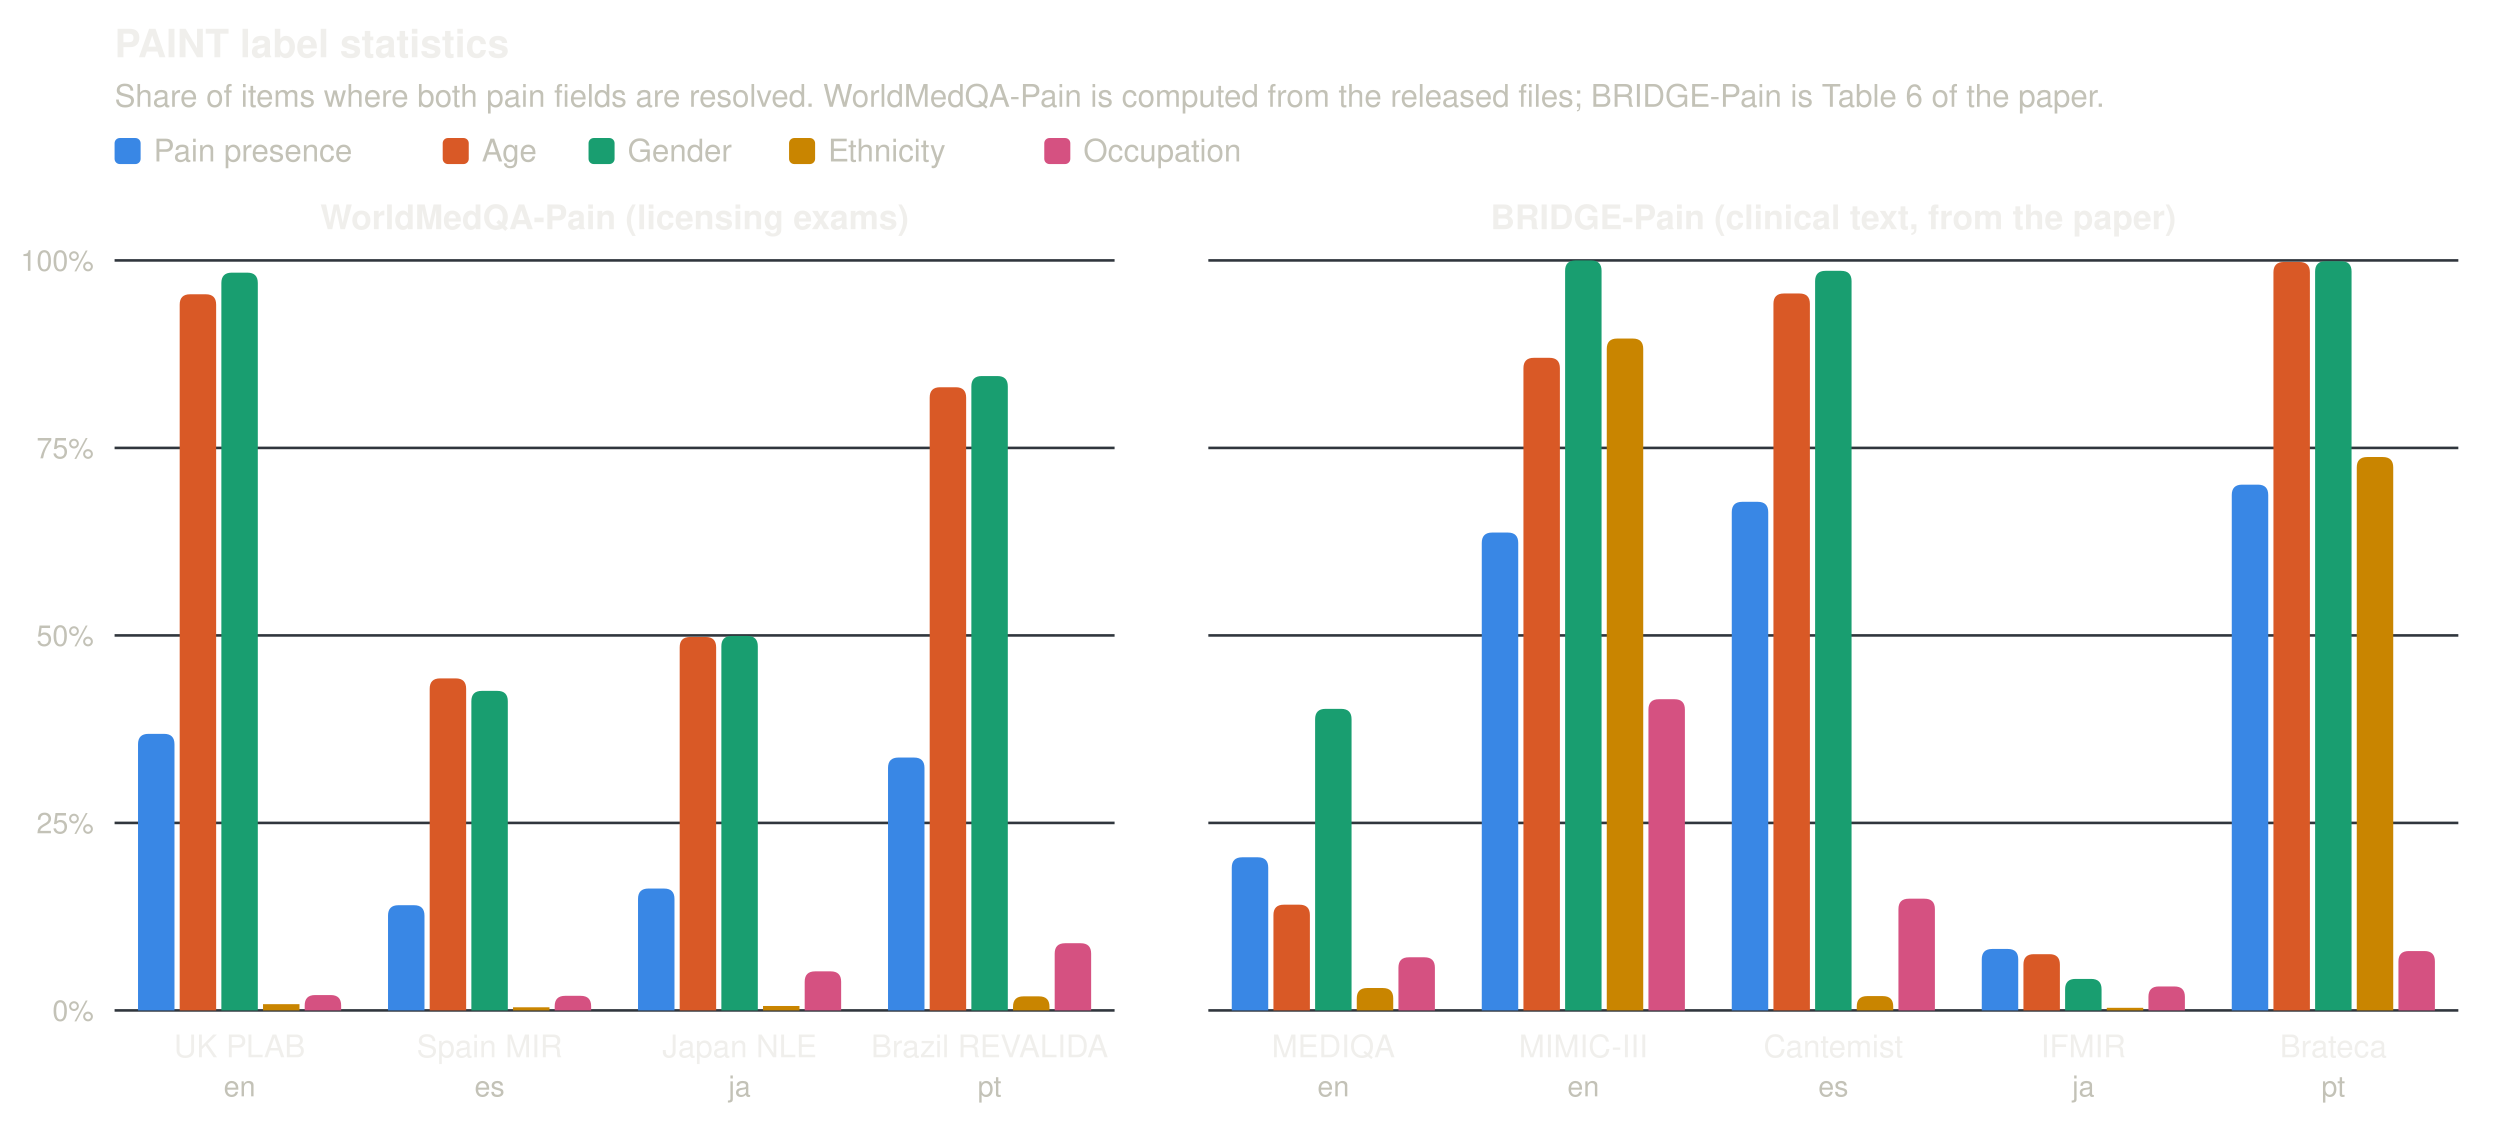
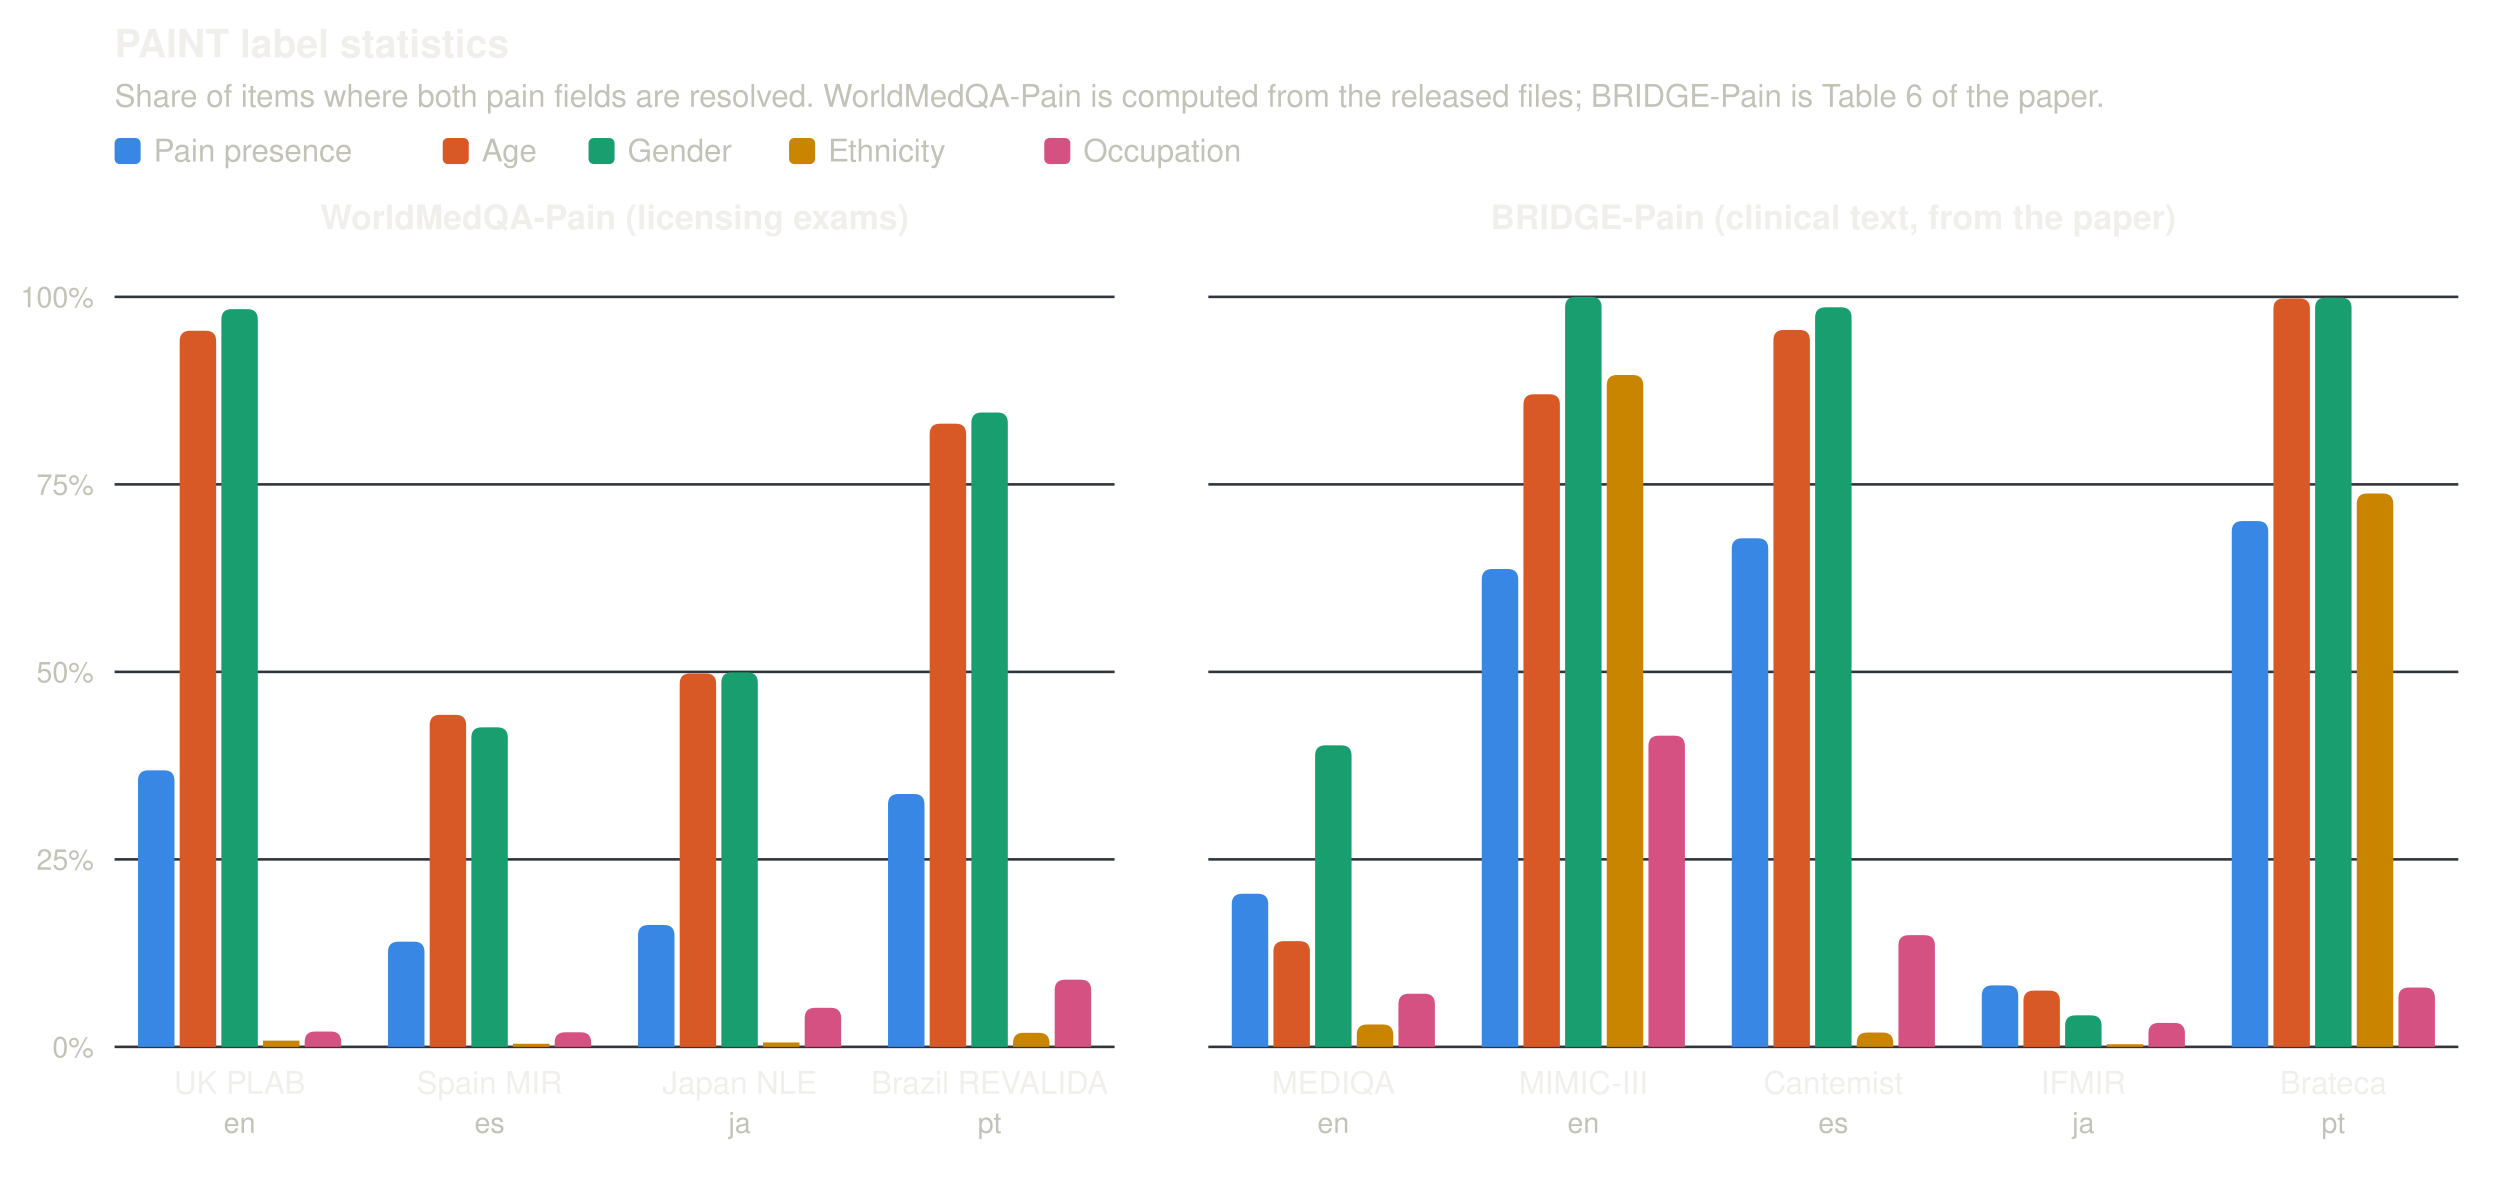
- <svg xmlns="http://www.w3.org/2000/svg" width="960" height="440" viewBox="0 0 960 440" role="img" aria-label="PAINT label statistics: pain presence and demographic coverage per partition">
+ <svg xmlns="http://www.w3.org/2000/svg" width="960" height="454" viewBox="0 0 960 454" role="img" aria-label="PAINT label statistics: pain presence and demographic coverage per partition">
+   <style>.bar text{opacity:0;pointer-events:none}.bar:hover text{opacity:1}.bar:hover path{opacity:.8}</style>
  <text x="44" y="22" font-family="-apple-system, BlinkMacSystemFont, 'Segoe UI', Helvetica, Arial, sans-serif" font-size="15" font-weight="600" fill="#f0efec">PAINT label statistics</text>
  <text x="44" y="41" font-family="-apple-system, BlinkMacSystemFont, 'Segoe UI', Helvetica, Arial, sans-serif" font-size="12" fill="#c3c2b7">Share of items where both pain fields are resolved. WorldMedQA-Pain is computed from the released files; BRIDGE-Pain is Table 6 of the paper.</text>
  <rect x="44" y="53" width="10" height="10" rx="2" fill="#3987e5" />
  <text x="59" y="62" font-family="-apple-system, BlinkMacSystemFont, 'Segoe UI', Helvetica, Arial, sans-serif" font-size="12" fill="#c3c2b7">Pain presence</text>
  <rect x="170" y="53" width="10" height="10" rx="2" fill="#d95926" />
  <text x="185" y="62" font-family="-apple-system, BlinkMacSystemFont, 'Segoe UI', Helvetica, Arial, sans-serif" font-size="12" fill="#c3c2b7">Age</text>
  <rect x="226" y="53" width="10" height="10" rx="2" fill="#199e70" />
  <text x="241" y="62" font-family="-apple-system, BlinkMacSystemFont, 'Segoe UI', Helvetica, Arial, sans-serif" font-size="12" fill="#c3c2b7">Gender</text>
  <rect x="303" y="53" width="10" height="10" rx="2" fill="#c98500" />
  <text x="318" y="62" font-family="-apple-system, BlinkMacSystemFont, 'Segoe UI', Helvetica, Arial, sans-serif" font-size="12" fill="#c3c2b7">Ethnicity</text>
  <rect x="401" y="53" width="10" height="10" rx="2" fill="#d55181" />
  <text x="416" y="62" font-family="-apple-system, BlinkMacSystemFont, 'Segoe UI', Helvetica, Arial, sans-serif" font-size="12" fill="#c3c2b7">Occupation</text>
  <text x="236.0" y="88" font-family="-apple-system, BlinkMacSystemFont, 'Segoe UI', Helvetica, Arial, sans-serif" font-size="13" font-weight="600" text-anchor="middle" fill="#f0efec">WorldMedQA-Pain (licensing exams)</text>
-   <line x1="44.0" y1="388.0" x2="428.0" y2="388.0" stroke="#30363d" stroke-width="1" />
-   <text x="36" y="392.0" font-family="-apple-system, BlinkMacSystemFont, 'Segoe UI', Helvetica, Arial, sans-serif" font-size="11" text-anchor="end" fill="#c3c2b7">0%</text>
-   <line x1="44.0" y1="316.0" x2="428.0" y2="316.0" stroke="#30363d" stroke-width="1" />
-   <text x="36" y="320.0" font-family="-apple-system, BlinkMacSystemFont, 'Segoe UI', Helvetica, Arial, sans-serif" font-size="11" text-anchor="end" fill="#c3c2b7">25%</text>
-   <line x1="44.0" y1="244.0" x2="428.0" y2="244.0" stroke="#30363d" stroke-width="1" />
-   <text x="36" y="248.0" font-family="-apple-system, BlinkMacSystemFont, 'Segoe UI', Helvetica, Arial, sans-serif" font-size="11" text-anchor="end" fill="#c3c2b7">50%</text>
-   <line x1="44.0" y1="172.0" x2="428.0" y2="172.0" stroke="#30363d" stroke-width="1" />
-   <text x="36" y="176.0" font-family="-apple-system, BlinkMacSystemFont, 'Segoe UI', Helvetica, Arial, sans-serif" font-size="11" text-anchor="end" fill="#c3c2b7">75%</text>
-   <line x1="44.0" y1="100.0" x2="428.0" y2="100.0" stroke="#30363d" stroke-width="1" />
-   <text x="36" y="104.0" font-family="-apple-system, BlinkMacSystemFont, 'Segoe UI', Helvetica, Arial, sans-serif" font-size="11" text-anchor="end" fill="#c3c2b7">100%</text>
-   <path d="M53.0,388.0V285.8Q53.0,281.8 57.0,281.8H63.0Q67.0,281.8 67.0,285.8V388.0Z" fill="#3987e5" />
-   <path d="M69.0,388.0V117.0Q69.0,113.0 73.0,113.0H79.0Q83.0,113.0 83.0,117.0V388.0Z" fill="#d95926" />
-   <path d="M85.0,388.0V108.7Q85.0,104.7 89.0,104.7H95.0Q99.0,104.7 99.0,108.7V388.0Z" fill="#199e70" />
-   <path d="M101.0,388.0V385.6H115.0V388.0Z" fill="#c98500" />
-   <path d="M117.0,388.0V386.1Q117.0,382.1 121.0,382.1H127.0Q131.0,382.1 131.0,386.1V388.0Z" fill="#d55181" />
-   <text x="92.0" y="406" font-family="-apple-system, BlinkMacSystemFont, 'Segoe UI', Helvetica, Arial, sans-serif" font-size="12" text-anchor="middle" fill="#f0efec">UK PLAB</text>
-   <text x="92.0" y="421" font-family="-apple-system, BlinkMacSystemFont, 'Segoe UI', Helvetica, Arial, sans-serif" font-size="11" text-anchor="middle" fill="#c3c2b7">en</text>
-   <path d="M149.0,388.0V351.6Q149.0,347.6 153.0,347.6H159.0Q163.0,347.6 163.0,351.6V388.0Z" fill="#3987e5" />
-   <path d="M165.0,388.0V264.5Q165.0,260.5 169.0,260.5H175.0Q179.0,260.5 179.0,264.5V388.0Z" fill="#d95926" />
-   <path d="M181.0,388.0V269.3Q181.0,265.3 185.0,265.3H191.0Q195.0,265.3 195.0,269.3V388.0Z" fill="#199e70" />
-   <path d="M197.0,388.0V386.8H211.0V388.0Z" fill="#c98500" />
-   <path d="M213.0,388.0V386.4Q213.0,382.4 217.0,382.4H223.0Q227.0,382.4 227.0,386.4V388.0Z" fill="#d55181" />
-   <text x="188.0" y="406" font-family="-apple-system, BlinkMacSystemFont, 'Segoe UI', Helvetica, Arial, sans-serif" font-size="12" text-anchor="middle" fill="#f0efec">Spain MIR</text>
-   <text x="188.0" y="421" font-family="-apple-system, BlinkMacSystemFont, 'Segoe UI', Helvetica, Arial, sans-serif" font-size="11" text-anchor="middle" fill="#c3c2b7">es</text>
-   <path d="M245.0,388.0V345.2Q245.0,341.2 249.0,341.2H255.0Q259.0,341.2 259.0,345.2V388.0Z" fill="#3987e5" />
-   <path d="M261.0,388.0V248.6Q261.0,244.6 265.0,244.6H271.0Q275.0,244.6 275.0,248.6V388.0Z" fill="#d95926" />
-   <path d="M277.0,388.0V248.2Q277.0,244.2 281.0,244.2H287.0Q291.0,244.2 291.0,248.2V388.0Z" fill="#199e70" />
-   <path d="M293.0,388.0V386.3H307.0V388.0Z" fill="#c98500" />
-   <path d="M309.0,388.0V377.0Q309.0,373.0 313.0,373.0H319.0Q323.0,373.0 323.0,377.0V388.0Z" fill="#d55181" />
-   <text x="284.0" y="406" font-family="-apple-system, BlinkMacSystemFont, 'Segoe UI', Helvetica, Arial, sans-serif" font-size="12" text-anchor="middle" fill="#f0efec">Japan NLE</text>
-   <text x="284.0" y="421" font-family="-apple-system, BlinkMacSystemFont, 'Segoe UI', Helvetica, Arial, sans-serif" font-size="11" text-anchor="middle" fill="#c3c2b7">ja</text>
-   <path d="M341.0,388.0V294.9Q341.0,290.9 345.0,290.9H351.0Q355.0,290.9 355.0,294.9V388.0Z" fill="#3987e5" />
-   <path d="M357.0,388.0V152.7Q357.0,148.7 361.0,148.7H367.0Q371.0,148.7 371.0,152.7V388.0Z" fill="#d95926" />
-   <path d="M373.0,388.0V148.4Q373.0,144.4 377.0,144.4H383.0Q387.0,144.4 387.0,148.4V388.0Z" fill="#199e70" />
-   <path d="M389.0,388.0V386.6Q389.0,382.6 393.0,382.6H399.0Q403.0,382.6 403.0,386.6V388.0Z" fill="#c98500" />
-   <path d="M405.0,388.0V366.2Q405.0,362.2 409.0,362.2H415.0Q419.0,362.2 419.0,366.2V388.0Z" fill="#d55181" />
-   <text x="380.0" y="406" font-family="-apple-system, BlinkMacSystemFont, 'Segoe UI', Helvetica, Arial, sans-serif" font-size="12" text-anchor="middle" fill="#f0efec">Brazil REVALIDA</text>
-   <text x="380.0" y="421" font-family="-apple-system, BlinkMacSystemFont, 'Segoe UI', Helvetica, Arial, sans-serif" font-size="11" text-anchor="middle" fill="#c3c2b7">pt</text>
+   <line x1="44.0" y1="402.0" x2="428.0" y2="402.0" stroke="#30363d" stroke-width="1" />
+   <text x="36" y="406.0" font-family="-apple-system, BlinkMacSystemFont, 'Segoe UI', Helvetica, Arial, sans-serif" font-size="11" text-anchor="end" fill="#c3c2b7">0%</text>
+   <line x1="44.0" y1="330.0" x2="428.0" y2="330.0" stroke="#30363d" stroke-width="1" />
+   <text x="36" y="334.0" font-family="-apple-system, BlinkMacSystemFont, 'Segoe UI', Helvetica, Arial, sans-serif" font-size="11" text-anchor="end" fill="#c3c2b7">25%</text>
+   <line x1="44.0" y1="258.0" x2="428.0" y2="258.0" stroke="#30363d" stroke-width="1" />
+   <text x="36" y="262.0" font-family="-apple-system, BlinkMacSystemFont, 'Segoe UI', Helvetica, Arial, sans-serif" font-size="11" text-anchor="end" fill="#c3c2b7">50%</text>
+   <line x1="44.0" y1="186.0" x2="428.0" y2="186.0" stroke="#30363d" stroke-width="1" />
+   <text x="36" y="190.0" font-family="-apple-system, BlinkMacSystemFont, 'Segoe UI', Helvetica, Arial, sans-serif" font-size="11" text-anchor="end" fill="#c3c2b7">75%</text>
+   <line x1="44.0" y1="114.0" x2="428.0" y2="114.0" stroke="#30363d" stroke-width="1" />
+   <text x="36" y="118.0" font-family="-apple-system, BlinkMacSystemFont, 'Segoe UI', Helvetica, Arial, sans-serif" font-size="11" text-anchor="end" fill="#c3c2b7">100%</text>
+   <g class="bar">
+     <path d="M53.0,402.0V299.8Q53.0,295.8 57.0,295.8H63.0Q67.0,295.8 67.0,299.8V402.0Z" fill="#3987e5" />
+     <text x="60.0" y="289.8" font-family="-apple-system, BlinkMacSystemFont, 'Segoe UI', Helvetica, Arial, sans-serif" font-size="11" font-weight="600" text-anchor="middle" fill="#f0efec">36.9%</text>
+   </g>
+   <g class="bar">
+     <path d="M69.0,402.0V131.0Q69.0,127.0 73.0,127.0H79.0Q83.0,127.0 83.0,131.0V402.0Z" fill="#d95926" />
+     <text x="76.0" y="121.0" font-family="-apple-system, BlinkMacSystemFont, 'Segoe UI', Helvetica, Arial, sans-serif" font-size="11" font-weight="600" text-anchor="middle" fill="#f0efec">95.5%</text>
+   </g>
+   <g class="bar">
+     <path d="M85.0,402.0V122.7Q85.0,118.7 89.0,118.7H95.0Q99.0,118.7 99.0,122.7V402.0Z" fill="#199e70" />
+     <text x="92.0" y="112.7" font-family="-apple-system, BlinkMacSystemFont, 'Segoe UI', Helvetica, Arial, sans-serif" font-size="11" font-weight="600" text-anchor="middle" fill="#f0efec">98.4%</text>
+   </g>
+   <g class="bar">
+     <path d="M101.0,402.0V399.6H115.0V402.0Z" fill="#c98500" />
+     <text x="108.0" y="393.6" font-family="-apple-system, BlinkMacSystemFont, 'Segoe UI', Helvetica, Arial, sans-serif" font-size="11" font-weight="600" text-anchor="middle" fill="#f0efec">0.8%</text>
+   </g>
+   <g class="bar">
+     <path d="M117.0,402.0V400.1Q117.0,396.1 121.0,396.1H127.0Q131.0,396.1 131.0,400.1V402.0Z" fill="#d55181" />
+     <text x="124.0" y="390.1" font-family="-apple-system, BlinkMacSystemFont, 'Segoe UI', Helvetica, Arial, sans-serif" font-size="11" font-weight="600" text-anchor="middle" fill="#f0efec">2.0%</text>
+   </g>
+   <text x="92.0" y="420" font-family="-apple-system, BlinkMacSystemFont, 'Segoe UI', Helvetica, Arial, sans-serif" font-size="12" text-anchor="middle" fill="#f0efec">UK PLAB</text>
+   <text x="92.0" y="435" font-family="-apple-system, BlinkMacSystemFont, 'Segoe UI', Helvetica, Arial, sans-serif" font-size="11" text-anchor="middle" fill="#c3c2b7">en</text>
+   <g class="bar">
+     <path d="M149.0,402.0V365.6Q149.0,361.6 153.0,361.6H159.0Q163.0,361.6 163.0,365.6V402.0Z" fill="#3987e5" />
+     <text x="156.0" y="355.6" font-family="-apple-system, BlinkMacSystemFont, 'Segoe UI', Helvetica, Arial, sans-serif" font-size="11" font-weight="600" text-anchor="middle" fill="#f0efec">14.0%</text>
+   </g>
+   <g class="bar">
+     <path d="M165.0,402.0V278.5Q165.0,274.5 169.0,274.5H175.0Q179.0,274.5 179.0,278.5V402.0Z" fill="#d95926" />
+     <text x="172.0" y="268.5" font-family="-apple-system, BlinkMacSystemFont, 'Segoe UI', Helvetica, Arial, sans-serif" font-size="11" font-weight="600" text-anchor="middle" fill="#f0efec">44.3%</text>
+   </g>
+   <g class="bar">
+     <path d="M181.0,402.0V283.3Q181.0,279.3 185.0,279.3H191.0Q195.0,279.3 195.0,283.3V402.0Z" fill="#199e70" />
+     <text x="188.0" y="273.3" font-family="-apple-system, BlinkMacSystemFont, 'Segoe UI', Helvetica, Arial, sans-serif" font-size="11" font-weight="600" text-anchor="middle" fill="#f0efec">42.6%</text>
+   </g>
+   <g class="bar">
+     <path d="M197.0,402.0V400.8H211.0V402.0Z" fill="#c98500" />
+     <text x="204.0" y="394.8" font-family="-apple-system, BlinkMacSystemFont, 'Segoe UI', Helvetica, Arial, sans-serif" font-size="11" font-weight="600" text-anchor="middle" fill="#f0efec">0.4%</text>
+   </g>
+   <g class="bar">
+     <path d="M213.0,402.0V400.4Q213.0,396.4 217.0,396.4H223.0Q227.0,396.4 227.0,400.4V402.0Z" fill="#d55181" />
+     <text x="220.0" y="390.4" font-family="-apple-system, BlinkMacSystemFont, 'Segoe UI', Helvetica, Arial, sans-serif" font-size="11" font-weight="600" text-anchor="middle" fill="#f0efec">2.0%</text>
+   </g>
+   <text x="188.0" y="420" font-family="-apple-system, BlinkMacSystemFont, 'Segoe UI', Helvetica, Arial, sans-serif" font-size="12" text-anchor="middle" fill="#f0efec">Spain MIR</text>
+   <text x="188.0" y="435" font-family="-apple-system, BlinkMacSystemFont, 'Segoe UI', Helvetica, Arial, sans-serif" font-size="11" text-anchor="middle" fill="#c3c2b7">es</text>
+   <g class="bar">
+     <path d="M245.0,402.0V359.2Q245.0,355.2 249.0,355.2H255.0Q259.0,355.2 259.0,359.2V402.0Z" fill="#3987e5" />
+     <text x="252.0" y="349.2" font-family="-apple-system, BlinkMacSystemFont, 'Segoe UI', Helvetica, Arial, sans-serif" font-size="11" font-weight="600" text-anchor="middle" fill="#f0efec">16.3%</text>
+   </g>
+   <g class="bar">
+     <path d="M261.0,402.0V262.6Q261.0,258.6 265.0,258.6H271.0Q275.0,258.6 275.0,262.6V402.0Z" fill="#d95926" />
+     <text x="268.0" y="252.6" font-family="-apple-system, BlinkMacSystemFont, 'Segoe UI', Helvetica, Arial, sans-serif" font-size="11" font-weight="600" text-anchor="middle" fill="#f0efec">49.8%</text>
+   </g>
+   <g class="bar">
+     <path d="M277.0,402.0V262.2Q277.0,258.2 281.0,258.2H287.0Q291.0,258.2 291.0,262.2V402.0Z" fill="#199e70" />
+     <text x="284.0" y="252.2" font-family="-apple-system, BlinkMacSystemFont, 'Segoe UI', Helvetica, Arial, sans-serif" font-size="11" font-weight="600" text-anchor="middle" fill="#f0efec">49.9%</text>
+   </g>
+   <g class="bar">
+     <path d="M293.0,402.0V400.3H307.0V402.0Z" fill="#c98500" />
+     <text x="300.0" y="394.3" font-family="-apple-system, BlinkMacSystemFont, 'Segoe UI', Helvetica, Arial, sans-serif" font-size="11" font-weight="600" text-anchor="middle" fill="#f0efec">0.6%</text>
+   </g>
+   <g class="bar">
+     <path d="M309.0,402.0V391.0Q309.0,387.0 313.0,387.0H319.0Q323.0,387.0 323.0,391.0V402.0Z" fill="#d55181" />
+     <text x="316.0" y="381.0" font-family="-apple-system, BlinkMacSystemFont, 'Segoe UI', Helvetica, Arial, sans-serif" font-size="11" font-weight="600" text-anchor="middle" fill="#f0efec">5.2%</text>
+   </g>
+   <text x="284.0" y="420" font-family="-apple-system, BlinkMacSystemFont, 'Segoe UI', Helvetica, Arial, sans-serif" font-size="12" text-anchor="middle" fill="#f0efec">Japan NLE</text>
+   <text x="284.0" y="435" font-family="-apple-system, BlinkMacSystemFont, 'Segoe UI', Helvetica, Arial, sans-serif" font-size="11" text-anchor="middle" fill="#c3c2b7">ja</text>
+   <g class="bar">
+     <path d="M341.0,402.0V308.9Q341.0,304.9 345.0,304.9H351.0Q355.0,304.9 355.0,308.9V402.0Z" fill="#3987e5" />
+     <text x="348.0" y="298.9" font-family="-apple-system, BlinkMacSystemFont, 'Segoe UI', Helvetica, Arial, sans-serif" font-size="11" font-weight="600" text-anchor="middle" fill="#f0efec">33.7%</text>
+   </g>
+   <g class="bar">
+     <path d="M357.0,402.0V166.7Q357.0,162.7 361.0,162.7H367.0Q371.0,162.7 371.0,166.7V402.0Z" fill="#d95926" />
+     <text x="364.0" y="156.7" font-family="-apple-system, BlinkMacSystemFont, 'Segoe UI', Helvetica, Arial, sans-serif" font-size="11" font-weight="600" text-anchor="middle" fill="#f0efec">83.1%</text>
+   </g>
+   <g class="bar">
+     <path d="M373.0,402.0V162.4Q373.0,158.4 377.0,158.4H383.0Q387.0,158.4 387.0,162.4V402.0Z" fill="#199e70" />
+     <text x="380.0" y="152.4" font-family="-apple-system, BlinkMacSystemFont, 'Segoe UI', Helvetica, Arial, sans-serif" font-size="11" font-weight="600" text-anchor="middle" fill="#f0efec">84.6%</text>
+   </g>
+   <g class="bar">
+     <path d="M389.0,402.0V400.6Q389.0,396.6 393.0,396.6H399.0Q403.0,396.6 403.0,400.6V402.0Z" fill="#c98500" />
+     <text x="396.0" y="390.6" font-family="-apple-system, BlinkMacSystemFont, 'Segoe UI', Helvetica, Arial, sans-serif" font-size="11" font-weight="600" text-anchor="middle" fill="#f0efec">1.9%</text>
+   </g>
+   <g class="bar">
+     <path d="M405.0,402.0V380.2Q405.0,376.2 409.0,376.2H415.0Q419.0,376.2 419.0,380.2V402.0Z" fill="#d55181" />
+     <text x="412.0" y="370.2" font-family="-apple-system, BlinkMacSystemFont, 'Segoe UI', Helvetica, Arial, sans-serif" font-size="11" font-weight="600" text-anchor="middle" fill="#f0efec">9.0%</text>
+   </g>
+   <text x="380.0" y="420" font-family="-apple-system, BlinkMacSystemFont, 'Segoe UI', Helvetica, Arial, sans-serif" font-size="12" text-anchor="middle" fill="#f0efec">Brazil REVALIDA</text>
+   <text x="380.0" y="435" font-family="-apple-system, BlinkMacSystemFont, 'Segoe UI', Helvetica, Arial, sans-serif" font-size="11" text-anchor="middle" fill="#c3c2b7">pt</text>
  <text x="704.0" y="88" font-family="-apple-system, BlinkMacSystemFont, 'Segoe UI', Helvetica, Arial, sans-serif" font-size="13" font-weight="600" text-anchor="middle" fill="#f0efec">BRIDGE-Pain (clinical text, from the paper)</text>
-   <line x1="464.0" y1="388.0" x2="944.0" y2="388.0" stroke="#30363d" stroke-width="1" />
-   <line x1="464.0" y1="316.0" x2="944.0" y2="316.0" stroke="#30363d" stroke-width="1" />
-   <line x1="464.0" y1="244.0" x2="944.0" y2="244.0" stroke="#30363d" stroke-width="1" />
-   <line x1="464.0" y1="172.0" x2="944.0" y2="172.0" stroke="#30363d" stroke-width="1" />
-   <line x1="464.0" y1="100.0" x2="944.0" y2="100.0" stroke="#30363d" stroke-width="1" />
-   <path d="M473.0,388.0V333.2Q473.0,329.2 477.0,329.2H483.0Q487.0,329.2 487.0,333.2V388.0Z" fill="#3987e5" />
-   <path d="M489.0,388.0V351.4Q489.0,347.4 493.0,347.4H499.0Q503.0,347.4 503.0,351.4V388.0Z" fill="#d95926" />
-   <path d="M505.0,388.0V276.2Q505.0,272.2 509.0,272.2H515.0Q519.0,272.2 519.0,276.2V388.0Z" fill="#199e70" />
-   <path d="M521.0,388.0V383.4Q521.0,379.4 525.0,379.4H531.0Q535.0,379.4 535.0,383.4V388.0Z" fill="#c98500" />
-   <path d="M537.0,388.0V371.6Q537.0,367.6 541.0,367.6H547.0Q551.0,367.6 551.0,371.6V388.0Z" fill="#d55181" />
-   <text x="512.0" y="406" font-family="-apple-system, BlinkMacSystemFont, 'Segoe UI', Helvetica, Arial, sans-serif" font-size="12" text-anchor="middle" fill="#f0efec">MEDIQA</text>
-   <text x="512.0" y="421" font-family="-apple-system, BlinkMacSystemFont, 'Segoe UI', Helvetica, Arial, sans-serif" font-size="11" text-anchor="middle" fill="#c3c2b7">en</text>
-   <path d="M569.0,388.0V208.5Q569.0,204.5 573.0,204.5H579.0Q583.0,204.5 583.0,208.5V388.0Z" fill="#3987e5" />
-   <path d="M585.0,388.0V141.4Q585.0,137.4 589.0,137.4H595.0Q599.0,137.4 599.0,141.4V388.0Z" fill="#d95926" />
-   <path d="M601.0,388.0V104.0Q601.0,100.0 605.0,100.0H611.0Q615.0,100.0 615.0,104.0V388.0Z" fill="#199e70" />
-   <path d="M617.0,388.0V134.0Q617.0,130.0 621.0,130.0H627.0Q631.0,130.0 631.0,134.0V388.0Z" fill="#c98500" />
-   <path d="M633.0,388.0V272.5Q633.0,268.5 637.0,268.5H643.0Q647.0,268.5 647.0,272.5V388.0Z" fill="#d55181" />
-   <text x="608.0" y="406" font-family="-apple-system, BlinkMacSystemFont, 'Segoe UI', Helvetica, Arial, sans-serif" font-size="12" text-anchor="middle" fill="#f0efec">MIMIC-III</text>
-   <text x="608.0" y="421" font-family="-apple-system, BlinkMacSystemFont, 'Segoe UI', Helvetica, Arial, sans-serif" font-size="11" text-anchor="middle" fill="#c3c2b7">en</text>
-   <path d="M665.0,388.0V196.7Q665.0,192.7 669.0,192.7H675.0Q679.0,192.7 679.0,196.7V388.0Z" fill="#3987e5" />
-   <path d="M681.0,388.0V116.7Q681.0,112.7 685.0,112.7H691.0Q695.0,112.7 695.0,116.7V388.0Z" fill="#d95926" />
-   <path d="M697.0,388.0V108.0Q697.0,104.0 701.0,104.0H707.0Q711.0,104.0 711.0,108.0V388.0Z" fill="#199e70" />
-   <path d="M713.0,388.0V386.5Q713.0,382.5 717.0,382.5H723.0Q727.0,382.5 727.0,386.5V388.0Z" fill="#c98500" />
-   <path d="M729.0,388.0V349.1Q729.0,345.1 733.0,345.1H739.0Q743.0,345.1 743.0,349.1V388.0Z" fill="#d55181" />
-   <text x="704.0" y="406" font-family="-apple-system, BlinkMacSystemFont, 'Segoe UI', Helvetica, Arial, sans-serif" font-size="12" text-anchor="middle" fill="#f0efec">Cantemist</text>
-   <text x="704.0" y="421" font-family="-apple-system, BlinkMacSystemFont, 'Segoe UI', Helvetica, Arial, sans-serif" font-size="11" text-anchor="middle" fill="#c3c2b7">es</text>
-   <path d="M761.0,388.0V368.4Q761.0,364.4 765.0,364.4H771.0Q775.0,364.4 775.0,368.4V388.0Z" fill="#3987e5" />
-   <path d="M777.0,388.0V370.4Q777.0,366.4 781.0,366.4H787.0Q791.0,366.4 791.0,370.4V388.0Z" fill="#d95926" />
-   <path d="M793.0,388.0V379.9Q793.0,375.9 797.0,375.9H803.0Q807.0,375.9 807.0,379.9V388.0Z" fill="#199e70" />
-   <path d="M809.0,388.0V387.0H823.0V388.0Z" fill="#c98500" />
-   <path d="M825.0,388.0V382.8Q825.0,378.8 829.0,378.8H835.0Q839.0,378.8 839.0,382.8V388.0Z" fill="#d55181" />
-   <text x="800.0" y="406" font-family="-apple-system, BlinkMacSystemFont, 'Segoe UI', Helvetica, Arial, sans-serif" font-size="12" text-anchor="middle" fill="#f0efec">IFMIR</text>
-   <text x="800.0" y="421" font-family="-apple-system, BlinkMacSystemFont, 'Segoe UI', Helvetica, Arial, sans-serif" font-size="11" text-anchor="middle" fill="#c3c2b7">ja</text>
-   <path d="M857.0,388.0V190.1Q857.0,186.1 861.0,186.1H867.0Q871.0,186.1 871.0,190.1V388.0Z" fill="#3987e5" />
-   <path d="M873.0,388.0V104.6Q873.0,100.6 877.0,100.6H883.0Q887.0,100.6 887.0,104.6V388.0Z" fill="#d95926" />
-   <path d="M889.0,388.0V104.3Q889.0,100.3 893.0,100.3H899.0Q903.0,100.3 903.0,104.3V388.0Z" fill="#199e70" />
-   <path d="M905.0,388.0V179.5Q905.0,175.5 909.0,175.5H915.0Q919.0,175.5 919.0,179.5V388.0Z" fill="#c98500" />
-   <path d="M921.0,388.0V369.2Q921.0,365.2 925.0,365.2H931.0Q935.0,365.2 935.0,369.2V388.0Z" fill="#d55181" />
-   <text x="896.0" y="406" font-family="-apple-system, BlinkMacSystemFont, 'Segoe UI', Helvetica, Arial, sans-serif" font-size="12" text-anchor="middle" fill="#f0efec">Brateca</text>
-   <text x="896.0" y="421" font-family="-apple-system, BlinkMacSystemFont, 'Segoe UI', Helvetica, Arial, sans-serif" font-size="11" text-anchor="middle" fill="#c3c2b7">pt</text>
+   <line x1="464.0" y1="402.0" x2="944.0" y2="402.0" stroke="#30363d" stroke-width="1" />
+   <line x1="464.0" y1="330.0" x2="944.0" y2="330.0" stroke="#30363d" stroke-width="1" />
+   <line x1="464.0" y1="258.0" x2="944.0" y2="258.0" stroke="#30363d" stroke-width="1" />
+   <line x1="464.0" y1="186.0" x2="944.0" y2="186.0" stroke="#30363d" stroke-width="1" />
+   <line x1="464.0" y1="114.0" x2="944.0" y2="114.0" stroke="#30363d" stroke-width="1" />
+   <g class="bar">
+     <path d="M473.0,402.0V347.2Q473.0,343.2 477.0,343.2H483.0Q487.0,343.2 487.0,347.2V402.0Z" fill="#3987e5" />
+     <text x="480.0" y="337.2" font-family="-apple-system, BlinkMacSystemFont, 'Segoe UI', Helvetica, Arial, sans-serif" font-size="11" font-weight="600" text-anchor="middle" fill="#f0efec">20.4%</text>
+   </g>
+   <g class="bar">
+     <path d="M489.0,402.0V365.4Q489.0,361.4 493.0,361.4H499.0Q503.0,361.4 503.0,365.4V402.0Z" fill="#d95926" />
+     <text x="496.0" y="355.4" font-family="-apple-system, BlinkMacSystemFont, 'Segoe UI', Helvetica, Arial, sans-serif" font-size="11" font-weight="600" text-anchor="middle" fill="#f0efec">14.1%</text>
+   </g>
+   <g class="bar">
+     <path d="M505.0,402.0V290.2Q505.0,286.2 509.0,286.2H515.0Q519.0,286.2 519.0,290.2V402.0Z" fill="#199e70" />
+     <text x="512.0" y="280.2" font-family="-apple-system, BlinkMacSystemFont, 'Segoe UI', Helvetica, Arial, sans-serif" font-size="11" font-weight="600" text-anchor="middle" fill="#f0efec">40.2%</text>
+   </g>
+   <g class="bar">
+     <path d="M521.0,402.0V397.4Q521.0,393.4 525.0,393.4H531.0Q535.0,393.4 535.0,397.4V402.0Z" fill="#c98500" />
+     <text x="528.0" y="387.4" font-family="-apple-system, BlinkMacSystemFont, 'Segoe UI', Helvetica, Arial, sans-serif" font-size="11" font-weight="600" text-anchor="middle" fill="#f0efec">3.0%</text>
+   </g>
+   <g class="bar">
+     <path d="M537.0,402.0V385.6Q537.0,381.6 541.0,381.6H547.0Q551.0,381.6 551.0,385.6V402.0Z" fill="#d55181" />
+     <text x="544.0" y="375.6" font-family="-apple-system, BlinkMacSystemFont, 'Segoe UI', Helvetica, Arial, sans-serif" font-size="11" font-weight="600" text-anchor="middle" fill="#f0efec">7.1%</text>
+   </g>
+   <text x="512.0" y="420" font-family="-apple-system, BlinkMacSystemFont, 'Segoe UI', Helvetica, Arial, sans-serif" font-size="12" text-anchor="middle" fill="#f0efec">MEDIQA</text>
+   <text x="512.0" y="435" font-family="-apple-system, BlinkMacSystemFont, 'Segoe UI', Helvetica, Arial, sans-serif" font-size="11" text-anchor="middle" fill="#c3c2b7">en</text>
+   <g class="bar">
+     <path d="M569.0,402.0V222.5Q569.0,218.5 573.0,218.5H579.0Q583.0,218.5 583.0,222.5V402.0Z" fill="#3987e5" />
+     <text x="576.0" y="212.5" font-family="-apple-system, BlinkMacSystemFont, 'Segoe UI', Helvetica, Arial, sans-serif" font-size="11" font-weight="600" text-anchor="middle" fill="#f0efec">63.7%</text>
+   </g>
+   <g class="bar">
+     <path d="M585.0,402.0V155.4Q585.0,151.4 589.0,151.4H595.0Q599.0,151.4 599.0,155.4V402.0Z" fill="#d95926" />
+     <text x="592.0" y="145.4" font-family="-apple-system, BlinkMacSystemFont, 'Segoe UI', Helvetica, Arial, sans-serif" font-size="11" font-weight="600" text-anchor="middle" fill="#f0efec">87.0%</text>
+   </g>
+   <g class="bar">
+     <path d="M601.0,402.0V118.0Q601.0,114.0 605.0,114.0H611.0Q615.0,114.0 615.0,118.0V402.0Z" fill="#199e70" />
+     <text x="608.0" y="108.0" font-family="-apple-system, BlinkMacSystemFont, 'Segoe UI', Helvetica, Arial, sans-serif" font-size="11" font-weight="600" text-anchor="middle" fill="#f0efec">100.0%</text>
+   </g>
+   <g class="bar">
+     <path d="M617.0,402.0V148.0Q617.0,144.0 621.0,144.0H627.0Q631.0,144.0 631.0,148.0V402.0Z" fill="#c98500" />
+     <text x="624.0" y="138.0" font-family="-apple-system, BlinkMacSystemFont, 'Segoe UI', Helvetica, Arial, sans-serif" font-size="11" font-weight="600" text-anchor="middle" fill="#f0efec">89.6%</text>
+   </g>
+   <g class="bar">
+     <path d="M633.0,402.0V286.5Q633.0,282.5 637.0,282.5H643.0Q647.0,282.5 647.0,286.5V402.0Z" fill="#d55181" />
+     <text x="640.0" y="276.5" font-family="-apple-system, BlinkMacSystemFont, 'Segoe UI', Helvetica, Arial, sans-serif" font-size="11" font-weight="600" text-anchor="middle" fill="#f0efec">41.5%</text>
+   </g>
+   <text x="608.0" y="420" font-family="-apple-system, BlinkMacSystemFont, 'Segoe UI', Helvetica, Arial, sans-serif" font-size="12" text-anchor="middle" fill="#f0efec">MIMIC-III</text>
+   <text x="608.0" y="435" font-family="-apple-system, BlinkMacSystemFont, 'Segoe UI', Helvetica, Arial, sans-serif" font-size="11" text-anchor="middle" fill="#c3c2b7">en</text>
+   <g class="bar">
+     <path d="M665.0,402.0V210.7Q665.0,206.7 669.0,206.7H675.0Q679.0,206.7 679.0,210.7V402.0Z" fill="#3987e5" />
+     <text x="672.0" y="200.7" font-family="-apple-system, BlinkMacSystemFont, 'Segoe UI', Helvetica, Arial, sans-serif" font-size="11" font-weight="600" text-anchor="middle" fill="#f0efec">67.8%</text>
+   </g>
+   <g class="bar">
+     <path d="M681.0,402.0V130.7Q681.0,126.7 685.0,126.7H691.0Q695.0,126.7 695.0,130.7V402.0Z" fill="#d95926" />
+     <text x="688.0" y="120.7" font-family="-apple-system, BlinkMacSystemFont, 'Segoe UI', Helvetica, Arial, sans-serif" font-size="11" font-weight="600" text-anchor="middle" fill="#f0efec">95.6%</text>
+   </g>
+   <g class="bar">
+     <path d="M697.0,402.0V122.0Q697.0,118.0 701.0,118.0H707.0Q711.0,118.0 711.0,122.0V402.0Z" fill="#199e70" />
+     <text x="704.0" y="112.0" font-family="-apple-system, BlinkMacSystemFont, 'Segoe UI', Helvetica, Arial, sans-serif" font-size="11" font-weight="600" text-anchor="middle" fill="#f0efec">98.6%</text>
+   </g>
+   <g class="bar">
+     <path d="M713.0,402.0V400.5Q713.0,396.5 717.0,396.5H723.0Q727.0,396.5 727.0,400.5V402.0Z" fill="#c98500" />
+     <text x="720.0" y="390.5" font-family="-apple-system, BlinkMacSystemFont, 'Segoe UI', Helvetica, Arial, sans-serif" font-size="11" font-weight="600" text-anchor="middle" fill="#f0efec">1.9%</text>
+   </g>
+   <g class="bar">
+     <path d="M729.0,402.0V363.1Q729.0,359.1 733.0,359.1H739.0Q743.0,359.1 743.0,363.1V402.0Z" fill="#d55181" />
+     <text x="736.0" y="353.1" font-family="-apple-system, BlinkMacSystemFont, 'Segoe UI', Helvetica, Arial, sans-serif" font-size="11" font-weight="600" text-anchor="middle" fill="#f0efec">14.9%</text>
+   </g>
+   <text x="704.0" y="420" font-family="-apple-system, BlinkMacSystemFont, 'Segoe UI', Helvetica, Arial, sans-serif" font-size="12" text-anchor="middle" fill="#f0efec">Cantemist</text>
+   <text x="704.0" y="435" font-family="-apple-system, BlinkMacSystemFont, 'Segoe UI', Helvetica, Arial, sans-serif" font-size="11" text-anchor="middle" fill="#c3c2b7">es</text>
+   <g class="bar">
+     <path d="M761.0,402.0V382.4Q761.0,378.4 765.0,378.4H771.0Q775.0,378.4 775.0,382.4V402.0Z" fill="#3987e5" />
+     <text x="768.0" y="372.4" font-family="-apple-system, BlinkMacSystemFont, 'Segoe UI', Helvetica, Arial, sans-serif" font-size="11" font-weight="600" text-anchor="middle" fill="#f0efec">8.2%</text>
+   </g>
+   <g class="bar">
+     <path d="M777.0,402.0V384.4Q777.0,380.4 781.0,380.4H787.0Q791.0,380.4 791.0,384.4V402.0Z" fill="#d95926" />
+     <text x="784.0" y="374.4" font-family="-apple-system, BlinkMacSystemFont, 'Segoe UI', Helvetica, Arial, sans-serif" font-size="11" font-weight="600" text-anchor="middle" fill="#f0efec">7.5%</text>
+   </g>
+   <g class="bar">
+     <path d="M793.0,402.0V393.9Q793.0,389.9 797.0,389.9H803.0Q807.0,389.9 807.0,393.9V402.0Z" fill="#199e70" />
+     <text x="800.0" y="383.9" font-family="-apple-system, BlinkMacSystemFont, 'Segoe UI', Helvetica, Arial, sans-serif" font-size="11" font-weight="600" text-anchor="middle" fill="#f0efec">4.2%</text>
+   </g>
+   <g class="bar">
+     <path d="M809.0,402.0V401.0H823.0V402.0Z" fill="#c98500" />
+     <text x="816.0" y="396.0" font-family="-apple-system, BlinkMacSystemFont, 'Segoe UI', Helvetica, Arial, sans-serif" font-size="11" font-weight="600" text-anchor="middle" fill="#f0efec">0.0%</text>
+   </g>
+   <g class="bar">
+     <path d="M825.0,402.0V396.8Q825.0,392.8 829.0,392.8H835.0Q839.0,392.8 839.0,396.8V402.0Z" fill="#d55181" />
+     <text x="832.0" y="386.8" font-family="-apple-system, BlinkMacSystemFont, 'Segoe UI', Helvetica, Arial, sans-serif" font-size="11" font-weight="600" text-anchor="middle" fill="#f0efec">3.2%</text>
+   </g>
+   <text x="800.0" y="420" font-family="-apple-system, BlinkMacSystemFont, 'Segoe UI', Helvetica, Arial, sans-serif" font-size="12" text-anchor="middle" fill="#f0efec">IFMIR</text>
+   <text x="800.0" y="435" font-family="-apple-system, BlinkMacSystemFont, 'Segoe UI', Helvetica, Arial, sans-serif" font-size="11" text-anchor="middle" fill="#c3c2b7">ja</text>
+   <g class="bar">
+     <path d="M857.0,402.0V204.1Q857.0,200.1 861.0,200.1H867.0Q871.0,200.1 871.0,204.1V402.0Z" fill="#3987e5" />
+     <text x="864.0" y="194.1" font-family="-apple-system, BlinkMacSystemFont, 'Segoe UI', Helvetica, Arial, sans-serif" font-size="11" font-weight="600" text-anchor="middle" fill="#f0efec">70.1%</text>
+   </g>
+   <g class="bar">
+     <path d="M873.0,402.0V118.6Q873.0,114.6 877.0,114.6H883.0Q887.0,114.6 887.0,118.6V402.0Z" fill="#d95926" />
+     <text x="880.0" y="108.6" font-family="-apple-system, BlinkMacSystemFont, 'Segoe UI', Helvetica, Arial, sans-serif" font-size="11" font-weight="600" text-anchor="middle" fill="#f0efec">99.8%</text>
+   </g>
+   <g class="bar">
+     <path d="M889.0,402.0V118.3Q889.0,114.3 893.0,114.3H899.0Q903.0,114.3 903.0,118.3V402.0Z" fill="#199e70" />
+     <text x="896.0" y="108.3" font-family="-apple-system, BlinkMacSystemFont, 'Segoe UI', Helvetica, Arial, sans-serif" font-size="11" font-weight="600" text-anchor="middle" fill="#f0efec">99.9%</text>
+   </g>
+   <g class="bar">
+     <path d="M905.0,402.0V193.5Q905.0,189.5 909.0,189.5H915.0Q919.0,189.5 919.0,193.5V402.0Z" fill="#c98500" />
+     <text x="912.0" y="183.5" font-family="-apple-system, BlinkMacSystemFont, 'Segoe UI', Helvetica, Arial, sans-serif" font-size="11" font-weight="600" text-anchor="middle" fill="#f0efec">73.8%</text>
+   </g>
+   <g class="bar">
+     <path d="M921.0,402.0V383.2Q921.0,379.2 925.0,379.2H931.0Q935.0,379.2 935.0,383.2V402.0Z" fill="#d55181" />
+     <text x="928.0" y="373.2" font-family="-apple-system, BlinkMacSystemFont, 'Segoe UI', Helvetica, Arial, sans-serif" font-size="11" font-weight="600" text-anchor="middle" fill="#f0efec">7.9%</text>
+   </g>
+   <text x="896.0" y="420" font-family="-apple-system, BlinkMacSystemFont, 'Segoe UI', Helvetica, Arial, sans-serif" font-size="12" text-anchor="middle" fill="#f0efec">Brateca</text>
+   <text x="896.0" y="435" font-family="-apple-system, BlinkMacSystemFont, 'Segoe UI', Helvetica, Arial, sans-serif" font-size="11" text-anchor="middle" fill="#c3c2b7">pt</text>
</svg>
